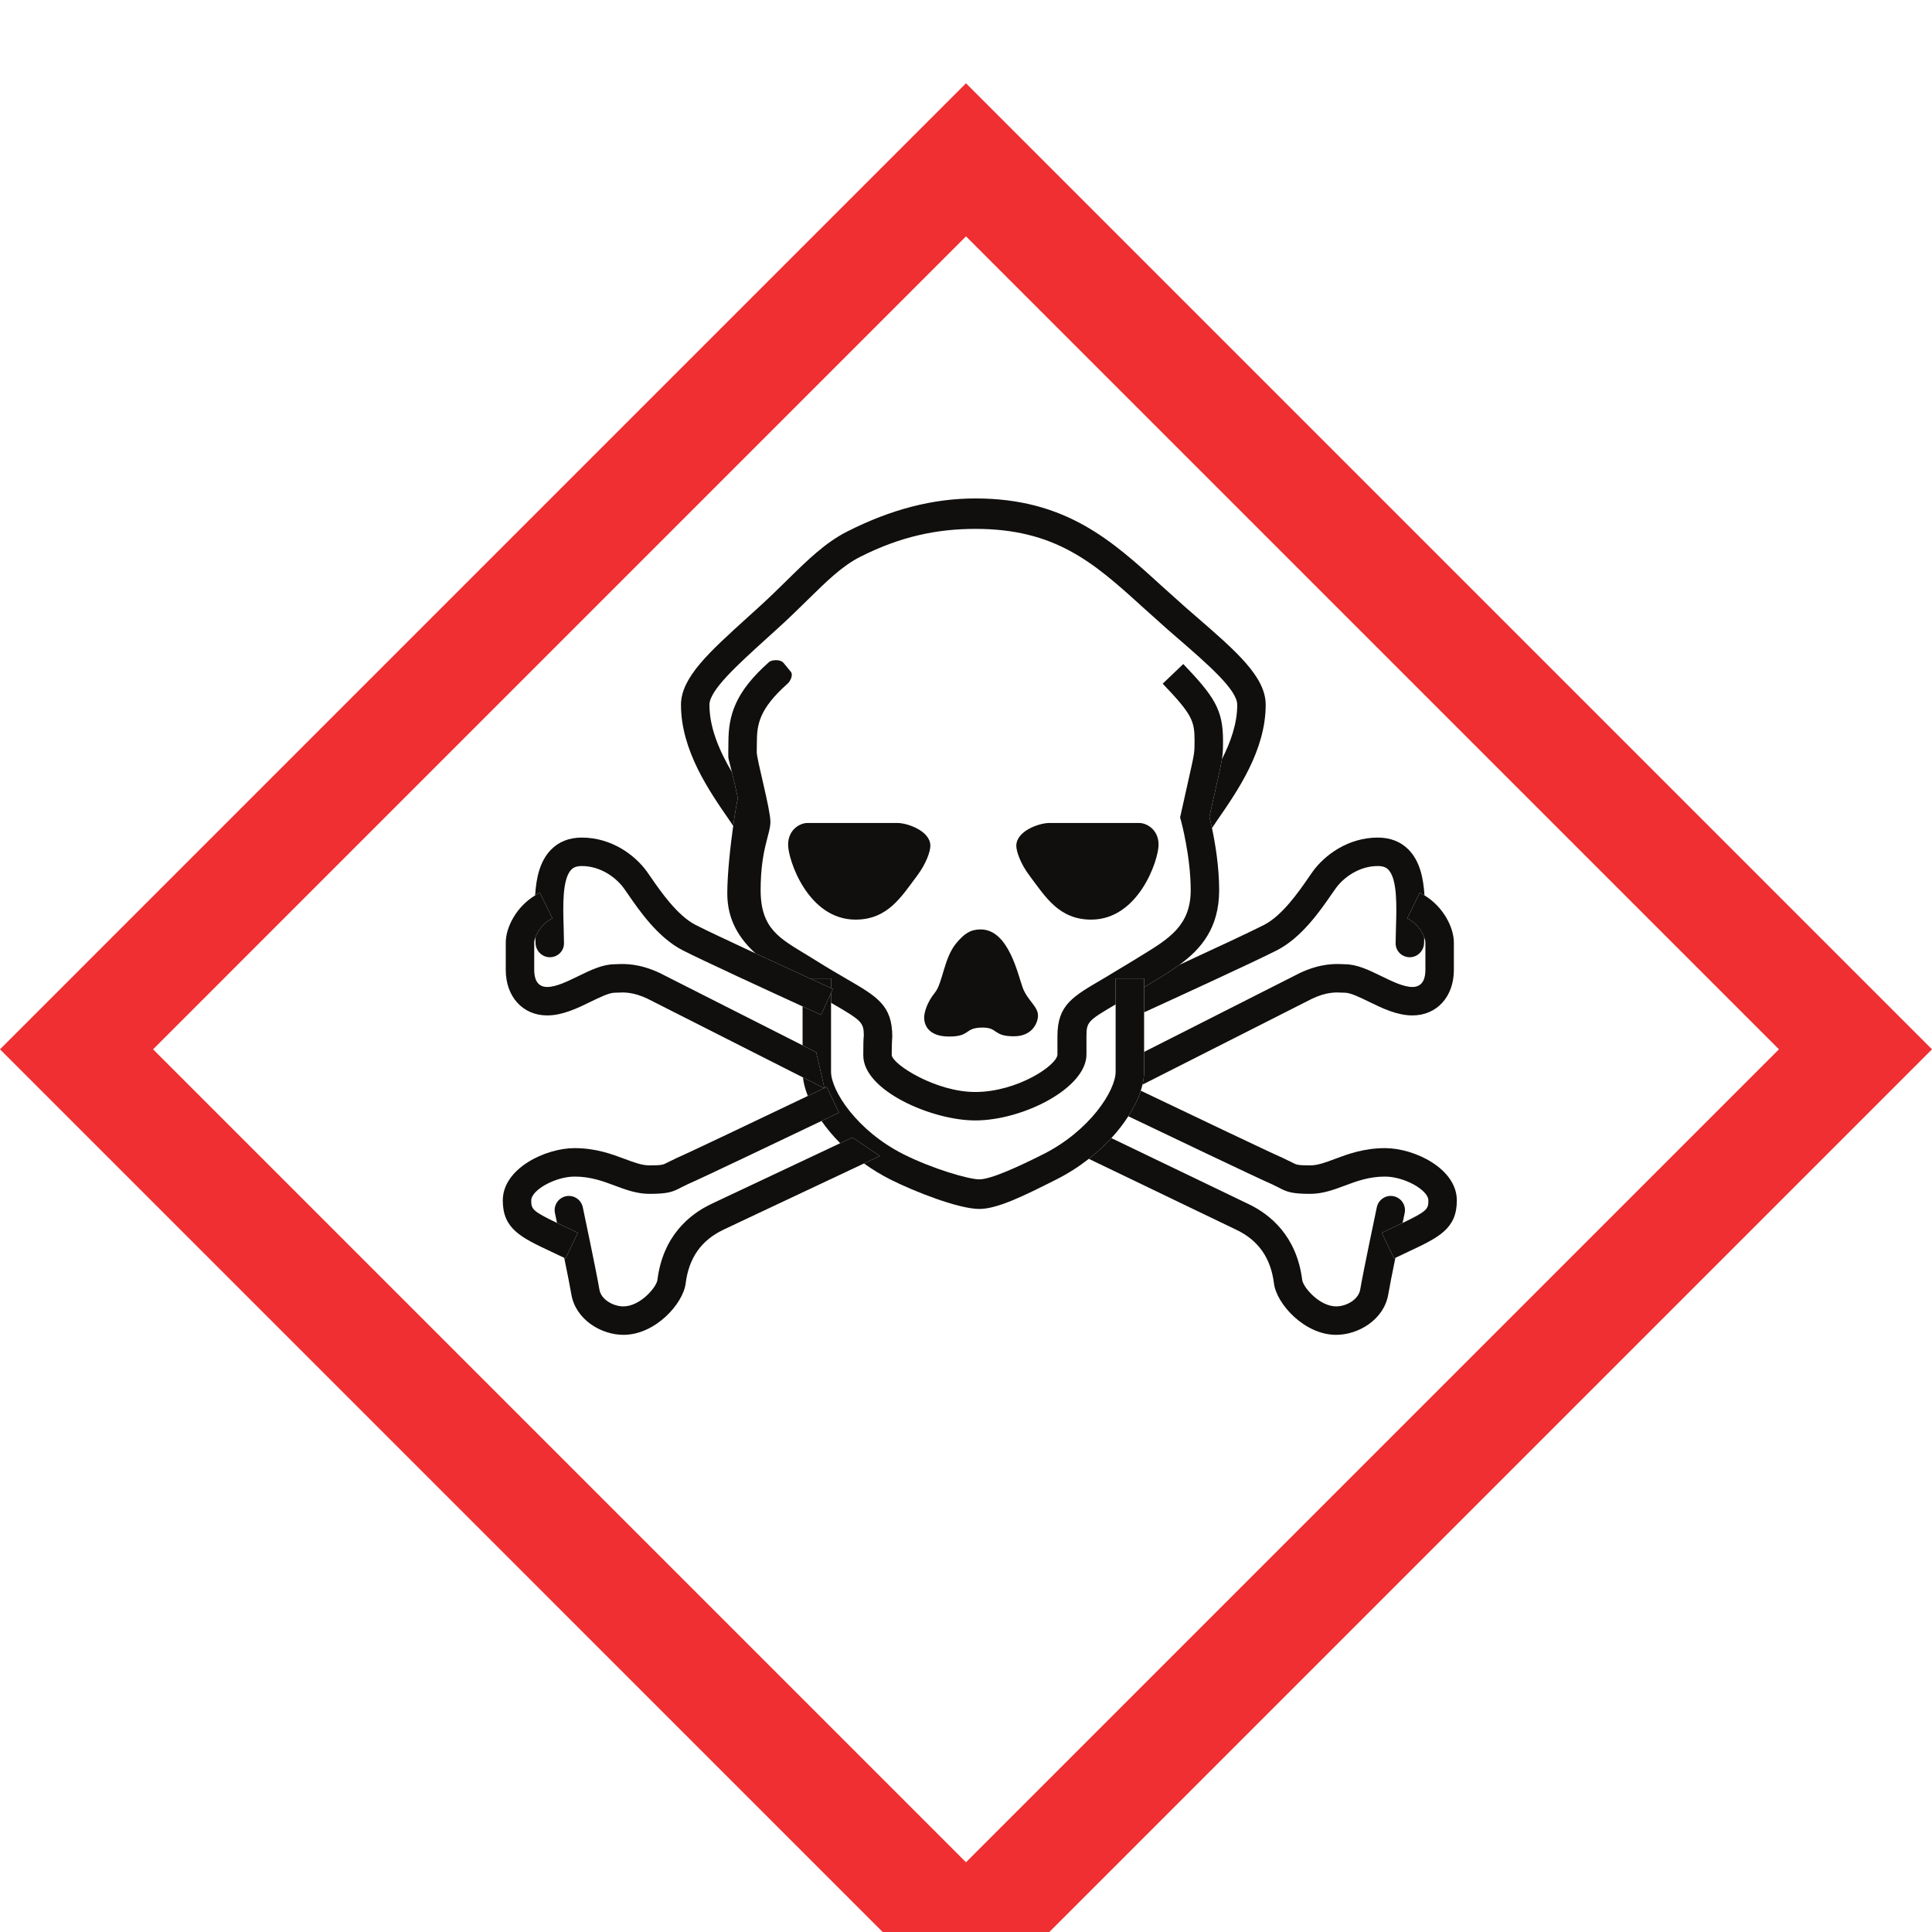
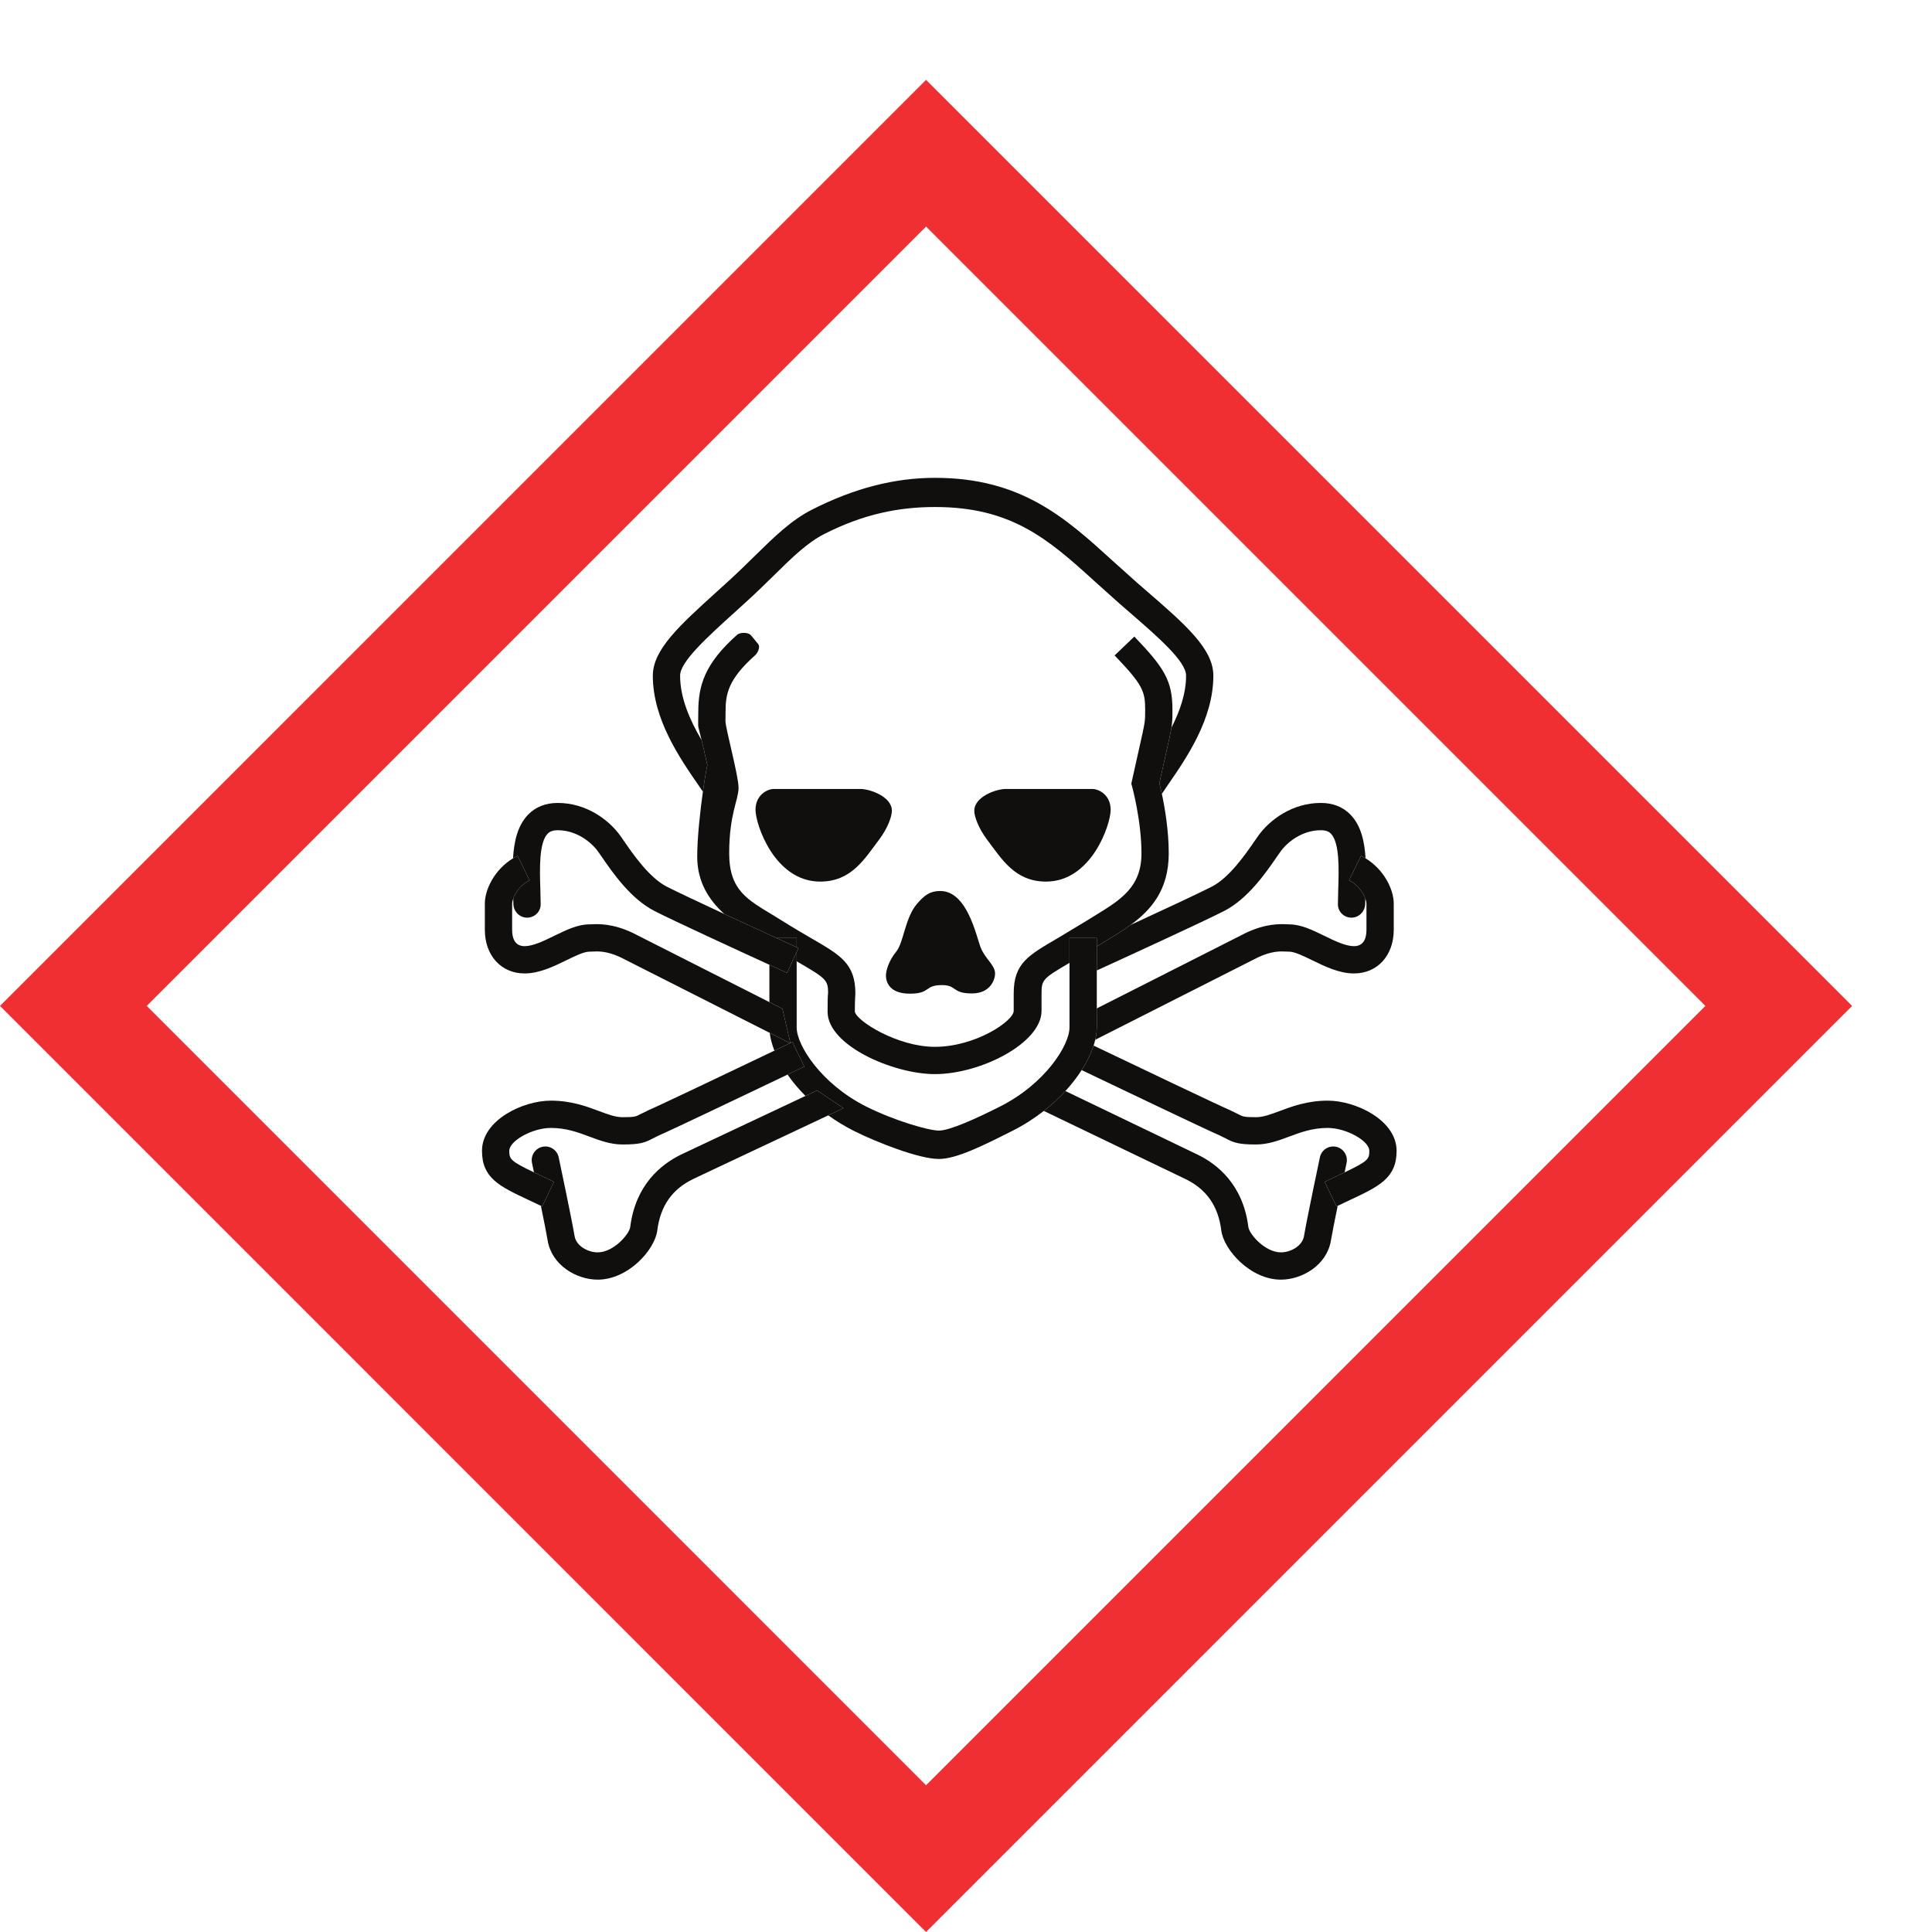
- <svg xmlns="http://www.w3.org/2000/svg" id="svg6" xml:space="preserve">
+ <svg xmlns="http://www.w3.org/2000/svg" width="70" height="70" id="svg6" xml:space="preserve">
  <defs id="defs6" />
  <g transform="matrix(1.25,0,0,-1.25,0,70)" id="g10">
    <g transform="scale(0.022,0.022)" id="g12">
      <path d="M 2246.88,1220.13 C 2162.32,1135.59 1304.65,277.891 1220.1,193.332 1135.55,277.891 277.875,1135.59 193.328,1220.13 c 84.547,84.56 942.222,942.25 1026.762,1026.79 84.55,-84.54 942.23,-942.23 1026.79,-1026.79 z M 0,1220.13 1220.1,0 2440.2,1220.13 1220.09,2440.25 0,1220.13" id="path14" style="fill:#ef2f32;fill-opacity:1;fill-rule:nonzero;stroke:none" />
      <path d="m 1745.21,988.359 18.35,8.7 c 2.88,1.339 5.52,2.601 7.99,3.781 1.56,7.42 2.56,12.22 2.61,12.4 2.04,9.72 -4.16,19.26 -13.88,21.32 -9.7,2.05 -19.24,-4.17 -21.29,-13.88 -0.71,-3.34 -17.31,-81.981 -20.97,-103.91 -2.12,-12.758 -17.43,-21.329 -30.41,-21.329 -21.12,0 -41.7,24.2 -42.85,33.329 -6.98,55.66 -40.56,82.78 -67.47,95.73 l -173.59,83.48 c -8.34,-9.07 -17.85,-17.92 -28.46,-26.2 l 186.46,-89.671 c 27.86,-13.379 43.36,-35.57 47.39,-67.82 3.19,-25.48 38.34,-64.801 78.52,-64.801 28.16,0 60.52,19.223 65.88,51.371 1.43,8.61 5.08,27.012 8.94,45.879 l -1.6,-0.769 -15.62,32.39" id="path16" style="fill:#100f0d;fill-opacity:1;fill-rule:nonzero;stroke:none" />
      <path d="m 1606.11,1049.89 8.87,-4.34 c 10.49,-5.66 17.05,-7.98 39.91,-7.98 15.87,0 29.95,5.27 43.56,10.36 15.06,5.62 30.62,11.45 50.93,11.45 24.05,0 54.72,-16.91 54.72,-30.17 0,-10.76 -1.31,-13.45 -32.55,-28.37 -2.47,-1.18 -5.11,-2.442 -7.99,-3.781 l -18.35,-8.7 15.62,-32.39 1.6,0.769 16.43,7.793 c 38.14,17.93 61.19,28.739 61.19,64.679 0,40.37 -53.69,66.12 -90.67,66.12 -26.8,0 -47.17,-7.61 -63.51,-13.73 -11.6,-4.34 -21.61,-8.08 -30.98,-8.08 -16.03,0 -17.61,0.85 -22.83,3.66 l -11.98,5.83 c -12.64,5.33 -117.59,55.36 -179.24,84.87 -3.33,-10.3 -8.63,-21.24 -15.74,-32.31 36.68,-17.54 166.05,-79.38 181.01,-85.68" id="path18" style="fill:#100f0d;fill-opacity:1;fill-rule:nonzero;stroke:none" />
      <path d="m 1450.38,1301.71 -5.33,-3.22 0,-31.65 c 29.05,13.29 140.63,64.41 168.07,78.52 31.05,15.98 54.64,50.19 68.75,70.64 l 5.42,7.73 c 9.34,12.86 28.83,27.89 52.96,27.89 7.95,0 11.38,-2.6 13.27,-4.56 11.58,-11.94 10.46,-46.9 9.66,-72.43 l -0.45,-20.25 c -0.2,-9.92 7.65,-17.75 17.57,-17.96 9.92,-0.21 18.15,8.04 18.38,17.96 l 0.16,7.22 c -2.76,7.54 -9.49,18.13 -21.44,23.98 l 15.75,32.3 c 2.08,-1.01 4.08,-2.14 6.01,-3.31 -1.32,22.33 -6.02,43.26 -19.8,57.5 -9.98,10.27 -23.13,15.49 -39.11,15.49 -37.59,0 -67.03,-22.04 -82.05,-42.68 l -5.92,-8.48 c -11.39,-16.5 -32.58,-47.23 -55.62,-59.09 -16.57,-8.52 -65.39,-31.24 -107.03,-50.46 -9.39,-6.83 -19.23,-12.85 -28.76,-18.68 l -10.49,-6.46" id="path20" style="fill:#100f0d;fill-opacity:1;fill-rule:nonzero;stroke:none" />
      <path d="m 1777.4,1385.58 c 11.95,-5.85 18.68,-16.44 21.44,-23.98 1,-2.75 1.5,-5.1 1.5,-6.63 l 0,-34.6 c 0,-9.82 -2.85,-21.51 -16.41,-21.51 -11.15,0 -25.39,6.94 -39.14,13.65 -15.86,7.74 -30.85,15.05 -46.18,15.05 l -2.59,0.1 c -8.97,0.42 -27.63,1.3 -53.9,-10.99 l -0.51,-0.25 -196.56,-99.55 0,-25.08 c 0,-5.08 -0.71,-10.54 -2.06,-16.26 42.22,21.39 213.76,108.26 214.47,108.62 18.17,8.48 29.4,7.97 36.85,7.61 l 4.3,-0.14 c 7.03,0 18.92,-5.79 30.42,-11.41 16.61,-8.1 35.45,-17.29 54.9,-17.29 30.83,0 52.36,23.63 52.36,57.45 l 0,34.6 c 0,18.79 -12.99,44.97 -37.13,59.6 -1.93,1.17 -3.93,2.3 -6.01,3.31 l -15.75,-32.3" id="path22" style="fill:#100f0d;fill-opacity:1;fill-rule:nonzero;stroke:none" />
      <path d="m 1378.21,1383.94 c 59.91,0 85.12,75.22 85.12,94.58 0,19.37 -15.3,27.47 -24.32,27.47 -8.99,0 -101.77,0 -113.94,0 -12.16,0 -41.44,-9.9 -41.44,-28.81 0,-7.1 5.31,-22.66 16.76,-37.82 19.72,-26.14 36.85,-55.42 77.82,-55.42" id="path24" style="fill:#100f0d;fill-opacity:1;fill-rule:nonzero;stroke:none" />
      <path d="m 994.375,1812.93 c -10.57,-10.39 -21.52,-21.15 -33.887,-32.44 l -16.176,-14.69 c -48.882,-44.27 -84.199,-76.25 -84.199,-110.53 0,-57.5 35.461,-108.72 61.375,-146.13 l 4.586,-6.79 c 2.34,16.65 4.633,29.9 5.899,34.94 -3.383,15.41 -5.821,25.79 -7.578,33.01 -15.391,26.09 -28.34,55.45 -28.34,84.97 0,18.34 35.168,50.18 72.383,83.89 l 16.285,14.79 c 12.855,11.73 24.037,22.72 34.847,33.32 24.62,24.2 44.08,43.31 66.71,54.78 51.03,25.87 97.34,35.4 145.74,35.4 99.94,0 148.48,-41.68 209.91,-97.63 l 32.59,-29.22 12.15,-10.54 c 39.09,-33.86 76.02,-65.85 76.02,-84.79 0,-23.5 -8.22,-46.9 -19.33,-68.63 -1.17,-7.34 -3.35,-16.98 -7.36,-34.84 0,0 -6.98,-31.28 -8.49,-38.07 0.8,-3.21 1.97,-8.08 3.27,-14.16 l 6.46,9.57 c 25.91,37.41 61.38,88.63 61.38,146.13 0,35.36 -37.08,67.5 -88.41,111.96 l -12.08,10.48 -32,28.69 c -61.84,56.31 -120.25,109.5 -234.11,109.5 -53.51,0 -106.5,-13.66 -161.99,-41.8 -27.6,-13.98 -49.87,-35.86 -75.655,-61.17" id="path26" style="fill:#100f0d;fill-opacity:1;fill-rule:nonzero;stroke:none" />
      <path d="m 1536,1551.8 c 4.01,17.86 6.19,27.5 7.36,34.84 1.28,8.02 1.37,13.28 1.37,23.44 0,38.7 -10.7,55.4 -50.21,96.69 l -25.98,-24.84 c 37.03,-38.69 40.25,-46.95 40.25,-71.85 0,-15.48 0,-15.48 -7.86,-50.39 l -10.43,-46.78 1.21,-4.27 c 0.12,-0.44 12.2,-44.87 12.2,-87.49 0,-44.54 -27.27,-61.2 -61.78,-82.31 l -10.83,-6.68 -37.06,-22.34 c -39.13,-22.97 -58.66,-33.12 -58.66,-73.25 l 0,-22.93 c 0,-13.31 -50.3,-47.41 -103.91,-47.41 -49.23,0 -103.41,34.11 -105.39,46.4 0.02,16.44 0.71,23.58 0.71,23.58 0,39.34 -19.07,50.42 -57.05,72.46 -10.58,6.15 -23.74,13.78 -39.24,23.49 l -10.82,6.68 c -34.513,21.11 -59.157,33.08 -59.157,82.31 0,51.84 12.343,70.37 12.343,86.37 0,15.98 -17.265,78.34 -17.265,88.06 0,1.25 0.144,11.78 0.144,11.78 0,23.32 2.973,42.78 39.016,74.82 2.922,2.6 7.359,10.52 3.812,14.91 -3.554,4.38 -5.003,6.21 -9.156,11.12 -4.144,4.92 -15.055,3.92 -18.265,1.07 -42.629,-37.88 -51.348,-66.57 -51.348,-101.92 0,0 -0.149,-10.51 -0.149,-12.08 0,-9.59 -0.402,-4.75 4.54,-24.98 1.757,-7.22 4.195,-17.6 7.578,-33.01 -1.266,-5.04 -3.559,-18.29 -5.899,-34.94 -3.691,-26.28 -7.476,-61.06 -7.476,-85.49 0,-33.53 15.441,-57.19 35.644,-75.57 24.59,-11.42 49.988,-23.09 68.718,-31.69 l 26.68,0 0,-12.19 c 1.38,-0.64 2.17,-1.02 2.28,-1.06 l -2.28,-5 0,-12.45 c 0.76,-0.45 1.53,-0.88 2.25,-1.31 36.27,-21.05 39.03,-23.52 39.15,-39.95 -0.52,-4.43 -0.68,-11.69 -0.68,-25.21 0,-44.55 86.8,-82.14 141.31,-82.14 60.49,0 140.58,40.89 140.58,83.35 l 0,22.93 c 0,18.11 1.92,19.78 36.84,40.3 l 0,32.73 35.96,0 0,-11.11 5.33,3.22 10.49,6.46 c 9.53,5.83 19.37,11.85 28.76,18.68 27.07,19.74 50.22,46.25 50.22,94.3 0,30.03 -5.14,59.9 -9.07,78.42 -1.3,6.08 -2.47,10.95 -3.27,14.16 1.51,6.79 8.49,38.07 8.49,38.07" id="path28" style="fill:#100f0d;fill-opacity:1;fill-rule:nonzero;stroke:none" />
      <path d="m 1014.13,1184.63 c 0.84,-7.29 2.94,-15.19 6.18,-23.41 7.33,3.51 14.24,6.8 20.59,9.85 -2.25,1.14 -12.18,6.18 -26.77,13.56" id="path30" style="fill:#100f0d;fill-opacity:1;fill-rule:nonzero;stroke:none" />
      <path d="m 1445.05,1216.87 0,92.73 -35.96,0 0,-117.81 c 0,-23.78 -32.6,-74.57 -91.52,-104.21 l -1.92,-0.95 c -28.52,-14.34 -64.01,-30.75 -78.7,-30.75 -13.52,0 -59.25,13.35 -95.78,31.7 -58.94,29.64 -91.53,80.43 -91.53,104.21 l 0,99.56 -12.63,-27.69 c -1.38,0.63 -10.26,4.68 -23.32,10.65 l 0,-49.17 17.16,-8.7 10.46,-45.17 c 0.93,0.44 1.89,0.89 2.8,1.33 l 15.52,-32.41 c -1.45,-0.7 -9.71,-4.65 -22.03,-10.55 6.61,-9.47 14.5,-18.95 23.62,-28.09 l 15.41,7.26 34.66,-23.4 -20.03,-9.45 c 10.37,-7.46 21.63,-14.38 33.77,-20.49 29.67,-14.91 85.74,-36.98 111.92,-36.98 23.22,0 58.01,17.51 94.84,36.03 l 1.92,0.95 c 15.24,7.66 29.13,16.62 41.53,26.31 10.61,8.28 20.12,17.13 28.46,26.2 8.32,9.06 15.49,18.37 21.4,27.59 7.11,11.07 12.41,22.01 15.74,32.31 0.84,2.59 1.56,5.14 2.15,7.65 1.35,5.72 2.06,11.18 2.06,16.26 l 0,25.08" id="path32" style="fill:#100f0d;fill-opacity:1;fill-rule:nonzero;stroke:none" />
      <path d="m 1049.64,1309.6 -26.68,0 c 12.82,-5.86 22.5,-10.29 26.68,-12.19 l 0,12.19" id="path34" style="fill:#100f0d;fill-opacity:1;fill-rule:nonzero;stroke:none" />
      <path d="m 1076.63,1108.81 -15.41,-7.26 -136.525,-64.33 -26.886,-12.72 c -26.934,-12.95 -60.508,-40.07 -67.477,-95.73 -1.148,-9.129 -21.742,-33.329 -42.859,-33.329 -12.977,0 -28.301,8.571 -30.418,21.329 -3.66,21.929 -20.254,100.57 -20.965,103.91 -2.059,9.71 -11.586,15.93 -21.301,13.88 -9.711,-2.06 -15.922,-11.6 -13.859,-21.32 0.039,-0.18 1.047,-4.98 2.593,-12.4 2.473,-1.18 5.122,-2.442 7.985,-3.781 l 18.351,-8.7 -15.605,-32.39 -1.609,0.769 c 3.859,-18.867 7.511,-37.269 8.949,-45.879 5.359,-32.148 37.703,-51.371 65.879,-51.371 40.172,0 75.324,39.321 78.519,64.801 4.043,32.25 19.539,54.441 47.383,67.82 l 26.527,12.551 151.358,71.3 20.03,9.45 -34.66,23.4" id="path36" style="fill:#100f0d;fill-opacity:1;fill-rule:nonzero;stroke:none" />
      <path d="m 729.859,988.359 -18.351,8.7 c -2.863,1.339 -5.512,2.601 -7.985,3.781 -31.234,14.92 -32.546,17.61 -32.546,28.37 0,13.26 30.671,30.17 54.714,30.17 20.321,0 35.891,-5.83 50.942,-11.45 13.621,-5.09 27.683,-10.36 43.555,-10.36 22.855,0 29.414,2.32 39.914,7.98 l 8.851,4.34 c 13.856,5.83 121.32,57.13 168.647,79.75 12.32,5.9 20.58,9.85 22.03,10.55 l -15.52,32.41 c -0.91,-0.44 -1.87,-0.89 -2.8,-1.33 l 0.1,-0.46 c 0,0 -0.19,0.09 -0.51,0.26 -6.35,-3.05 -13.26,-6.34 -20.59,-9.85 -62.349,-29.81 -153.568,-73.27 -165.306,-78.21 l -11.981,-5.83 c -5.214,-2.81 -6.793,-3.66 -22.835,-3.66 -9.368,0 -19.383,3.74 -30.958,8.08 -16.363,6.12 -36.714,13.73 -63.539,13.73 -36.961,0 -90.656,-25.75 -90.656,-66.12 0,-35.94 23.035,-46.749 61.192,-64.679 l 16.418,-7.793 1.609,-0.769 15.605,32.39" id="path38" style="fill:#100f0d;fill-opacity:1;fill-rule:nonzero;stroke:none" />
      <path d="m 697.68,1385.58 c -11.961,-5.85 -18.68,-16.45 -21.446,-23.99 l 0.161,-7.21 c 0.226,-9.92 8.449,-18.17 18.371,-17.96 9.922,0.21 17.796,8.04 17.578,17.96 l -0.434,20.25 c -0.816,25.53 -1.922,60.48 9.645,72.43 1.902,1.96 5.336,4.56 13.269,4.56 24.137,0 43.617,-15.03 52.981,-27.89 l 5.414,-7.73 c 14.086,-20.45 37.687,-54.66 68.75,-70.64 24.109,-12.41 109.785,-51.83 151.721,-71.05 13.06,-5.97 21.94,-10.02 23.32,-10.65 l 12.63,27.69 2.28,5 c -0.11,0.04 -0.9,0.42 -2.28,1.06 -4.18,1.9 -13.86,6.33 -26.68,12.19 -18.73,8.6 -44.128,20.27 -68.718,31.69 -32.312,15 -63.246,29.56 -75.828,36.02 -23.039,11.86 -44.23,42.59 -55.617,59.09 l -5.926,8.48 c -15.016,20.64 -44.449,42.68 -82.047,42.68 -15.976,0 -29.125,-5.22 -39.086,-15.49 -13.773,-14.23 -18.496,-35.17 -19.824,-57.5 1.941,1.17 3.93,2.3 6.012,3.31 l 15.754,-32.3" id="path40" style="fill:#100f0d;fill-opacity:1;fill-rule:nonzero;stroke:none" />
      <path d="m 1041.41,1170.81 -0.1,0.46 -10.46,45.17 -17.16,8.7 -180.467,91.41 -0.254,0.12 c -26.281,12.29 -44.934,11.41 -53.903,10.99 l -2.605,-0.1 c -15.316,0 -30.305,-7.31 -46.172,-15.05 -13.762,-6.71 -27.992,-13.65 -39.133,-13.65 -13.558,0 -16.414,11.69 -16.414,21.51 l 0,34.6 c 0,1.53 0.492,3.88 1.492,6.62 2.766,7.54 9.485,18.14 21.446,23.99 l -15.754,32.3 c -2.082,-1.01 -4.071,-2.14 -6.012,-3.31 -24.141,-14.63 -37.121,-40.81 -37.121,-59.6 l 0,-34.6 c 0,-33.82 21.535,-57.45 52.363,-57.45 19.442,0 38.27,9.19 54.891,17.29 11.504,5.62 23.394,11.41 30.414,11.41 l 4.309,0.14 c 7.445,0.36 18.699,0.87 36.859,-7.61 0.633,-0.32 136.965,-69.37 196.501,-99.52 14.59,-7.38 24.52,-12.42 26.77,-13.56 0.32,-0.17 0.51,-0.26 0.51,-0.26" id="path42" style="fill:#100f0d;fill-opacity:1;fill-rule:nonzero;stroke:none" />
      <path d="m 1080.52,1383.94 c 40.98,0 58.1,29.28 77.83,55.42 11.44,15.16 16.74,30.72 16.74,37.82 0,18.91 -29.26,28.81 -41.43,28.81 -12.16,0 -104.93,0 -113.95,0 -9,0 -24.304,-8.1 -24.304,-27.47 0,-19.36 25.224,-94.58 85.114,-94.58" id="path44" style="fill:#100f0d;fill-opacity:1;fill-rule:nonzero;stroke:none" />
      <path d="m 1198.71,1236.27 c 28,0 18.57,11.31 42.47,11.31 19.52,0 12.91,-11.01 39.34,-11.01 24.55,0 30.52,18.56 30.52,26.12 0,11.64 -13.19,19.12 -19.19,34.92 -5.99,15.74 -17.63,73.94 -53.18,73.94 -13.07,0 -20.62,-5.33 -30.53,-16.98 -16.04,-18.88 -17.32,-50.63 -27.37,-62.94 -9.74,-11.95 -13.52,-24.78 -13.52,-31.45 0,-7.24 3.46,-23.91 31.46,-23.91" id="path46" style="fill:#100f0d;fill-opacity:1;fill-rule:nonzero;stroke:none" />
    </g>
  </g>
</svg>
